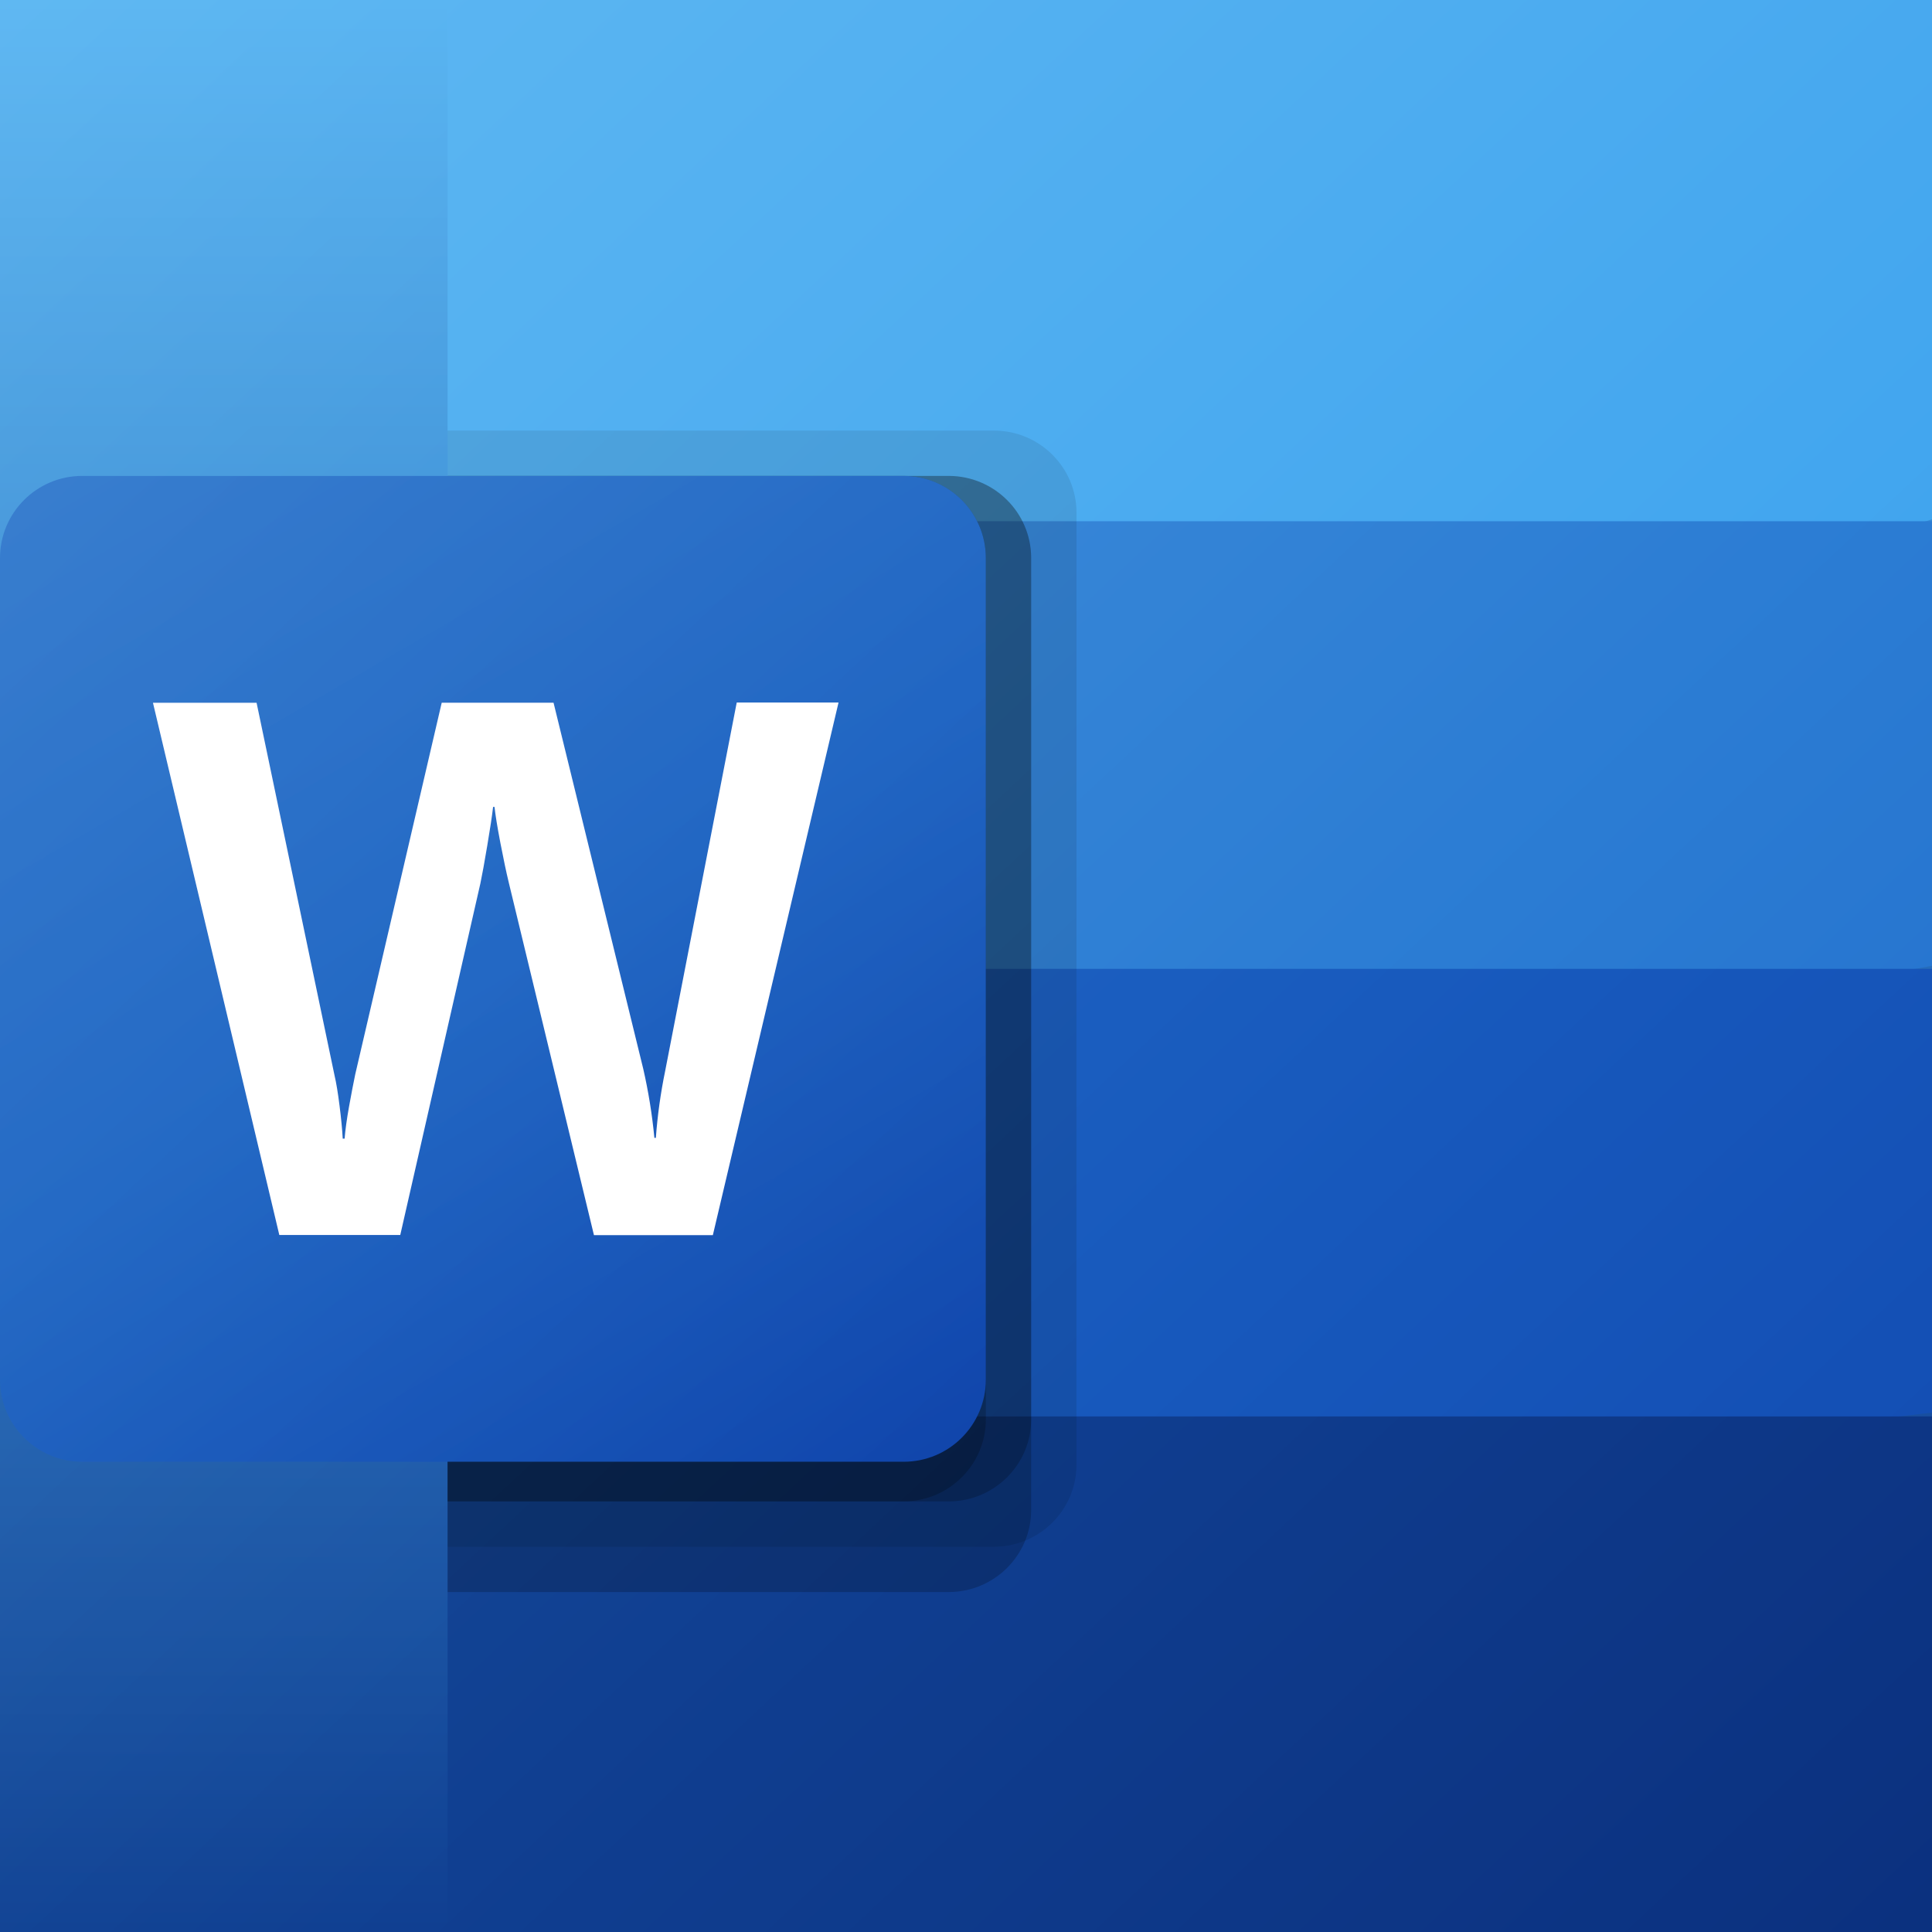
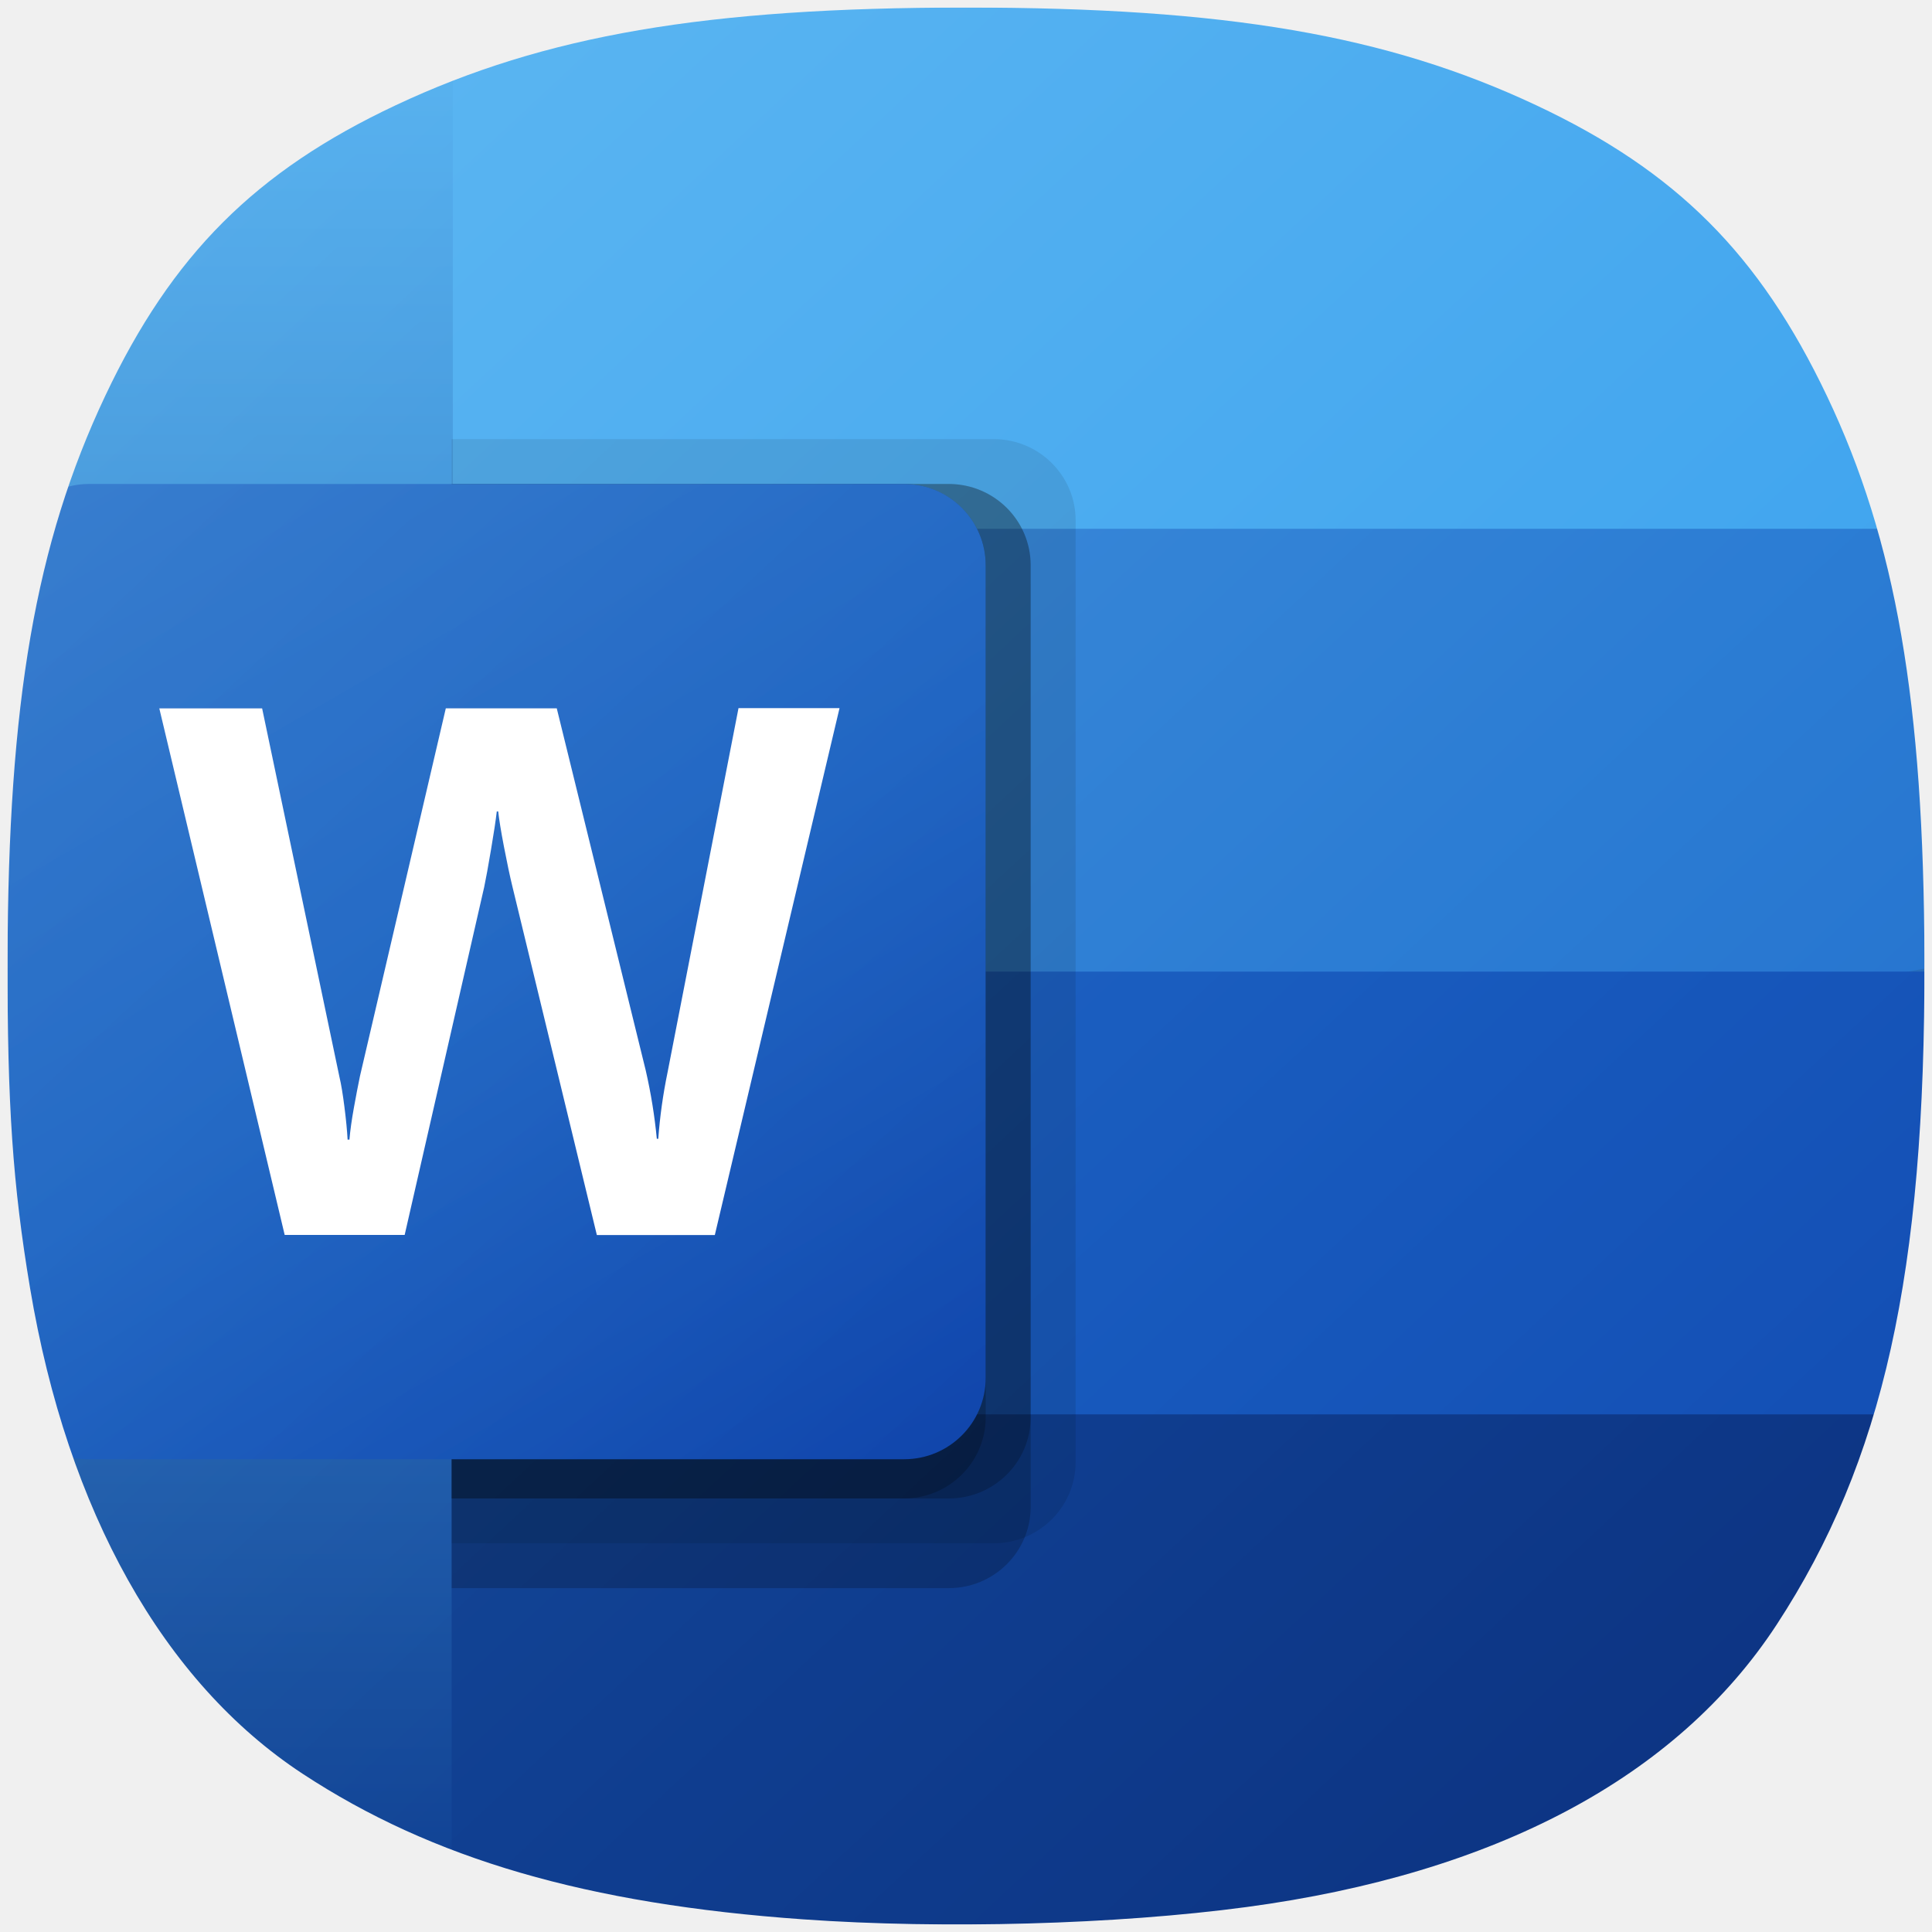
- <svg xmlns="http://www.w3.org/2000/svg" width="341" height="341" viewBox="0 0 341 341" fill="none">
-   <g clip-path="url(#clip0_25_1437)">
-     <rect width="341" height="341" fill="url(#paint0_linear_25_1437)" />
-     <path d="M326.444 1.81198e-05L93.556 1.71661e-05C85.521 1.71661e-05 79 0 79 0V91.667L213.971 131L341 91.667V6.19888e-06C341 6.19888e-06 334.486 1.81198e-05 326.444 1.81198e-05Z" fill="#41A5EE" />
-     <path d="M341 92H79V170.462L213.971 194L341 170.462V92Z" fill="#2B7CD3" />
-     <path d="M79 171V249.333L206.029 265L341 249.333V171H79Z" fill="#185ABD" />
-     <path d="M93.555 341H326.444C334.479 341 341 341 341 341V250H79V341C79 341 85.514 341 93.555 341Z" fill="#103F91" />
-     <path opacity="0.1" d="M175.464 76H79V273H175.464C183.481 272.973 189.973 266.524 190 258.558V90.442C189.973 82.476 183.481 76.027 175.464 76Z" fill="black" />
-     <path opacity="0.2" d="M167.475 84H79V281H167.475C175.486 280.973 181.973 274.524 182 266.558V98.442C181.967 90.476 175.479 84.027 167.475 84Z" fill="black" />
-     <path opacity="0.2" d="M167.475 84H79V265H167.475C175.486 264.973 181.973 258.533 182 250.577V98.423C181.967 90.467 175.479 84.027 167.475 84Z" fill="black" />
-     <path opacity="0.2" d="M159.486 84H79V265H159.486C167.491 264.973 173.973 258.533 174 250.577V98.423C173.967 90.467 167.491 84.027 159.486 84Z" fill="black" />
-     <path d="M14.5 84H159.5C167.504 84 174 90.493 174 98.496V243.504C174 251.514 167.511 258 159.5 258H14.5C6.489 258 0 251.507 0 243.504V98.496C0 90.493 6.489 84 14.5 84Z" fill="url(#paint1_linear_25_1437)" />
-     <path d="M59.926 195.141C60.212 197.372 60.398 199.311 60.491 200.976H60.824C60.95 199.397 61.216 197.499 61.615 195.274C62.014 193.05 62.38 191.171 62.699 189.633L77.965 124.033H97.7L113.531 188.647C114.449 192.663 115.107 196.74 115.499 200.836H115.759C116.051 196.86 116.603 192.91 117.408 189.007L130.034 124H148L125.819 218H104.834L89.794 155.744C89.362 153.952 88.863 151.615 88.311 148.731C87.759 145.847 87.427 143.748 87.287 142.423H87.028C86.855 143.955 86.516 146.226 86.004 149.237C85.499 152.247 85.093 154.479 84.787 155.924L70.645 217.98H49.301L27 124.04H45.285L59.035 189.773C59.354 191.118 59.647 192.916 59.926 195.141Z" fill="white" />
+ <svg xmlns="http://www.w3.org/2000/svg" width="256" height="256" viewBox="0 0 256 256" fill="none">
+   <mask id="mask0_83_317" style="mask-type:alpha" maskUnits="userSpaceOnUse" x="1" y="1" width="254" height="254">
+     <path d="M106.429 254.324C77.804 252.299 57.286 246.329 40.076 235.018C21.657 222.911 8.94 200.243 3.984 170.687C1.693 157.021 0.963 146.366 1.001 127.164C1.07 93.081 4.727 71.961 13.937 52.468C22.776 33.762 33.851 22.679 52.44 13.942C72.184 4.661 93.555 1 127.994 1C162.433 1 183.803 4.661 203.548 13.942C222.119 22.672 233.122 33.673 242.078 52.468C251.216 71.645 254.915 93.034 254.999 127.164C255.1 168.687 249.55 193.658 235.416 215.277C222.216 235.466 198.18 248.266 165.151 252.695C147.932 255.004 125.031 255.639 106.429 254.324Z" fill="white" />
+   </mask>
+   <g mask="url(#mask0_83_317)">
+     <rect x="1" y="1.743" width="254.001" height="253.257" fill="url(#paint0_linear_83_317)" />
+     <path d="M244.166 1L70.834 1C64.853 1 60 1 60 1V69.575L160.455 99L255 69.575V1C255 1 250.151 1 244.166 1Z" fill="#41A5EE" />
+     <path d="M255 70.07H59.845V128.342L160.38 145.824L255 128.342V70.07Z" fill="#2B7CD3" />
+     <path d="M59.845 128.744V186.921L154.465 198.556L255 186.921V128.744H59.845Z" fill="#185ABD" />
+     <path d="M70.687 255H244.158C250.143 255 255 255 255 255V187.415H59.845V255C59.845 255 64.697 255 70.687 255Z" fill="#103F91" />
+     <path opacity="0.1" d="M131.697 58.187H59.845V204.495H131.697C137.669 204.475 142.505 199.686 142.524 193.769V68.913C142.505 62.996 137.669 58.206 131.697 58.187Z" fill="black" />
+     <path opacity="0.2" d="M125.747 64.129H59.845V210.437H125.747C131.714 210.418 136.546 205.628 136.566 199.711V74.855C136.541 68.938 131.709 64.149 125.747 64.129Z" fill="black" />
+     <path opacity="0.2" d="M125.747 64.129H59.845V198.554H125.747C131.714 198.535 136.546 193.751 136.566 187.843V74.841C136.541 68.932 131.709 64.149 125.747 64.129Z" fill="black" />
+     <path opacity="0.2" d="M119.796 64.129H59.845V198.554H119.796C125.759 198.535 130.587 193.751 130.607 187.843V74.841C130.582 68.932 125.759 64.149 119.796 64.129Z" fill="black" />
+     <path d="M11.801 64.129H119.806C125.768 64.129 130.606 68.951 130.606 74.894V182.59C130.606 188.538 125.773 193.356 119.806 193.356H11.801C5.834 193.356 1 188.533 1 182.59V74.894C1 68.951 5.834 64.129 11.801 64.129Z" fill="url(#paint1_linear_83_317)" />
+     <path d="M45.637 146.67C45.85 148.327 45.989 149.767 46.058 151.003H46.305C46.4 149.831 46.598 148.421 46.895 146.769C47.192 145.117 47.464 143.722 47.702 142.579L59.073 93.86H73.773L85.565 141.847C86.248 144.83 86.739 147.857 87.031 150.9H87.224C87.442 147.946 87.853 145.013 88.452 142.114L97.857 93.835H111.239L94.717 163.647H79.087L67.884 117.411C67.562 116.08 67.191 114.344 66.78 112.202C66.368 110.06 66.121 108.502 66.017 107.518H65.824C65.695 108.656 65.442 110.342 65.061 112.578C64.685 114.814 64.382 116.471 64.155 117.545L53.62 163.632H37.723L21.111 93.865H34.731L44.973 142.683C45.211 143.682 45.429 145.018 45.637 146.67Z" fill="white" />
    <g style="mix-blend-mode:soft-light">
-       <rect y="-1" width="341" height="342" fill="url(#paint2_linear_25_1437)" />
+       <rect x="1" y="1" width="254.001" height="254" fill="url(#paint2_linear_83_317)" />
    </g>
  </g>
  <defs>
-     <linearGradient id="paint0_linear_25_1437" x1="170.5" y1="0" x2="170.5" y2="341" gradientUnits="userSpaceOnUse">
+     <linearGradient id="paint0_linear_83_317" x1="128" y1="1.743" x2="128" y2="255" gradientUnits="userSpaceOnUse">
      <stop stop-color="#41A5EE" />
      <stop offset="1" stop-color="#103F91" />
    </linearGradient>
-     <linearGradient id="paint1_linear_25_1437" x1="30.434" y1="72.476" x2="144.527" y2="268.964" gradientUnits="userSpaceOnUse">
+     <linearGradient id="paint1_linear_83_317" x1="23.669" y1="55.57" x2="108.281" y2="201.714" gradientUnits="userSpaceOnUse">
      <stop stop-color="#2368C4" />
      <stop offset="0.5" stop-color="#1A5DBE" />
      <stop offset="1" stop-color="#1146AC" />
    </linearGradient>
-     <linearGradient id="paint2_linear_25_1437" x1="15" y1="-8.5" x2="341" y2="341" gradientUnits="userSpaceOnUse">
+     <linearGradient id="paint2_linear_83_317" x1="12.173" y1="-4.57" x2="254.239" y2="255.708" gradientUnits="userSpaceOnUse">
      <stop stop-color="#BBBBBB" />
      <stop offset="1" stop-color="#5B5A5A" />
    </linearGradient>
-     <clipPath id="clip0_25_1437">
-       <rect width="341" height="341" fill="white" />
-     </clipPath>
  </defs>
</svg>
